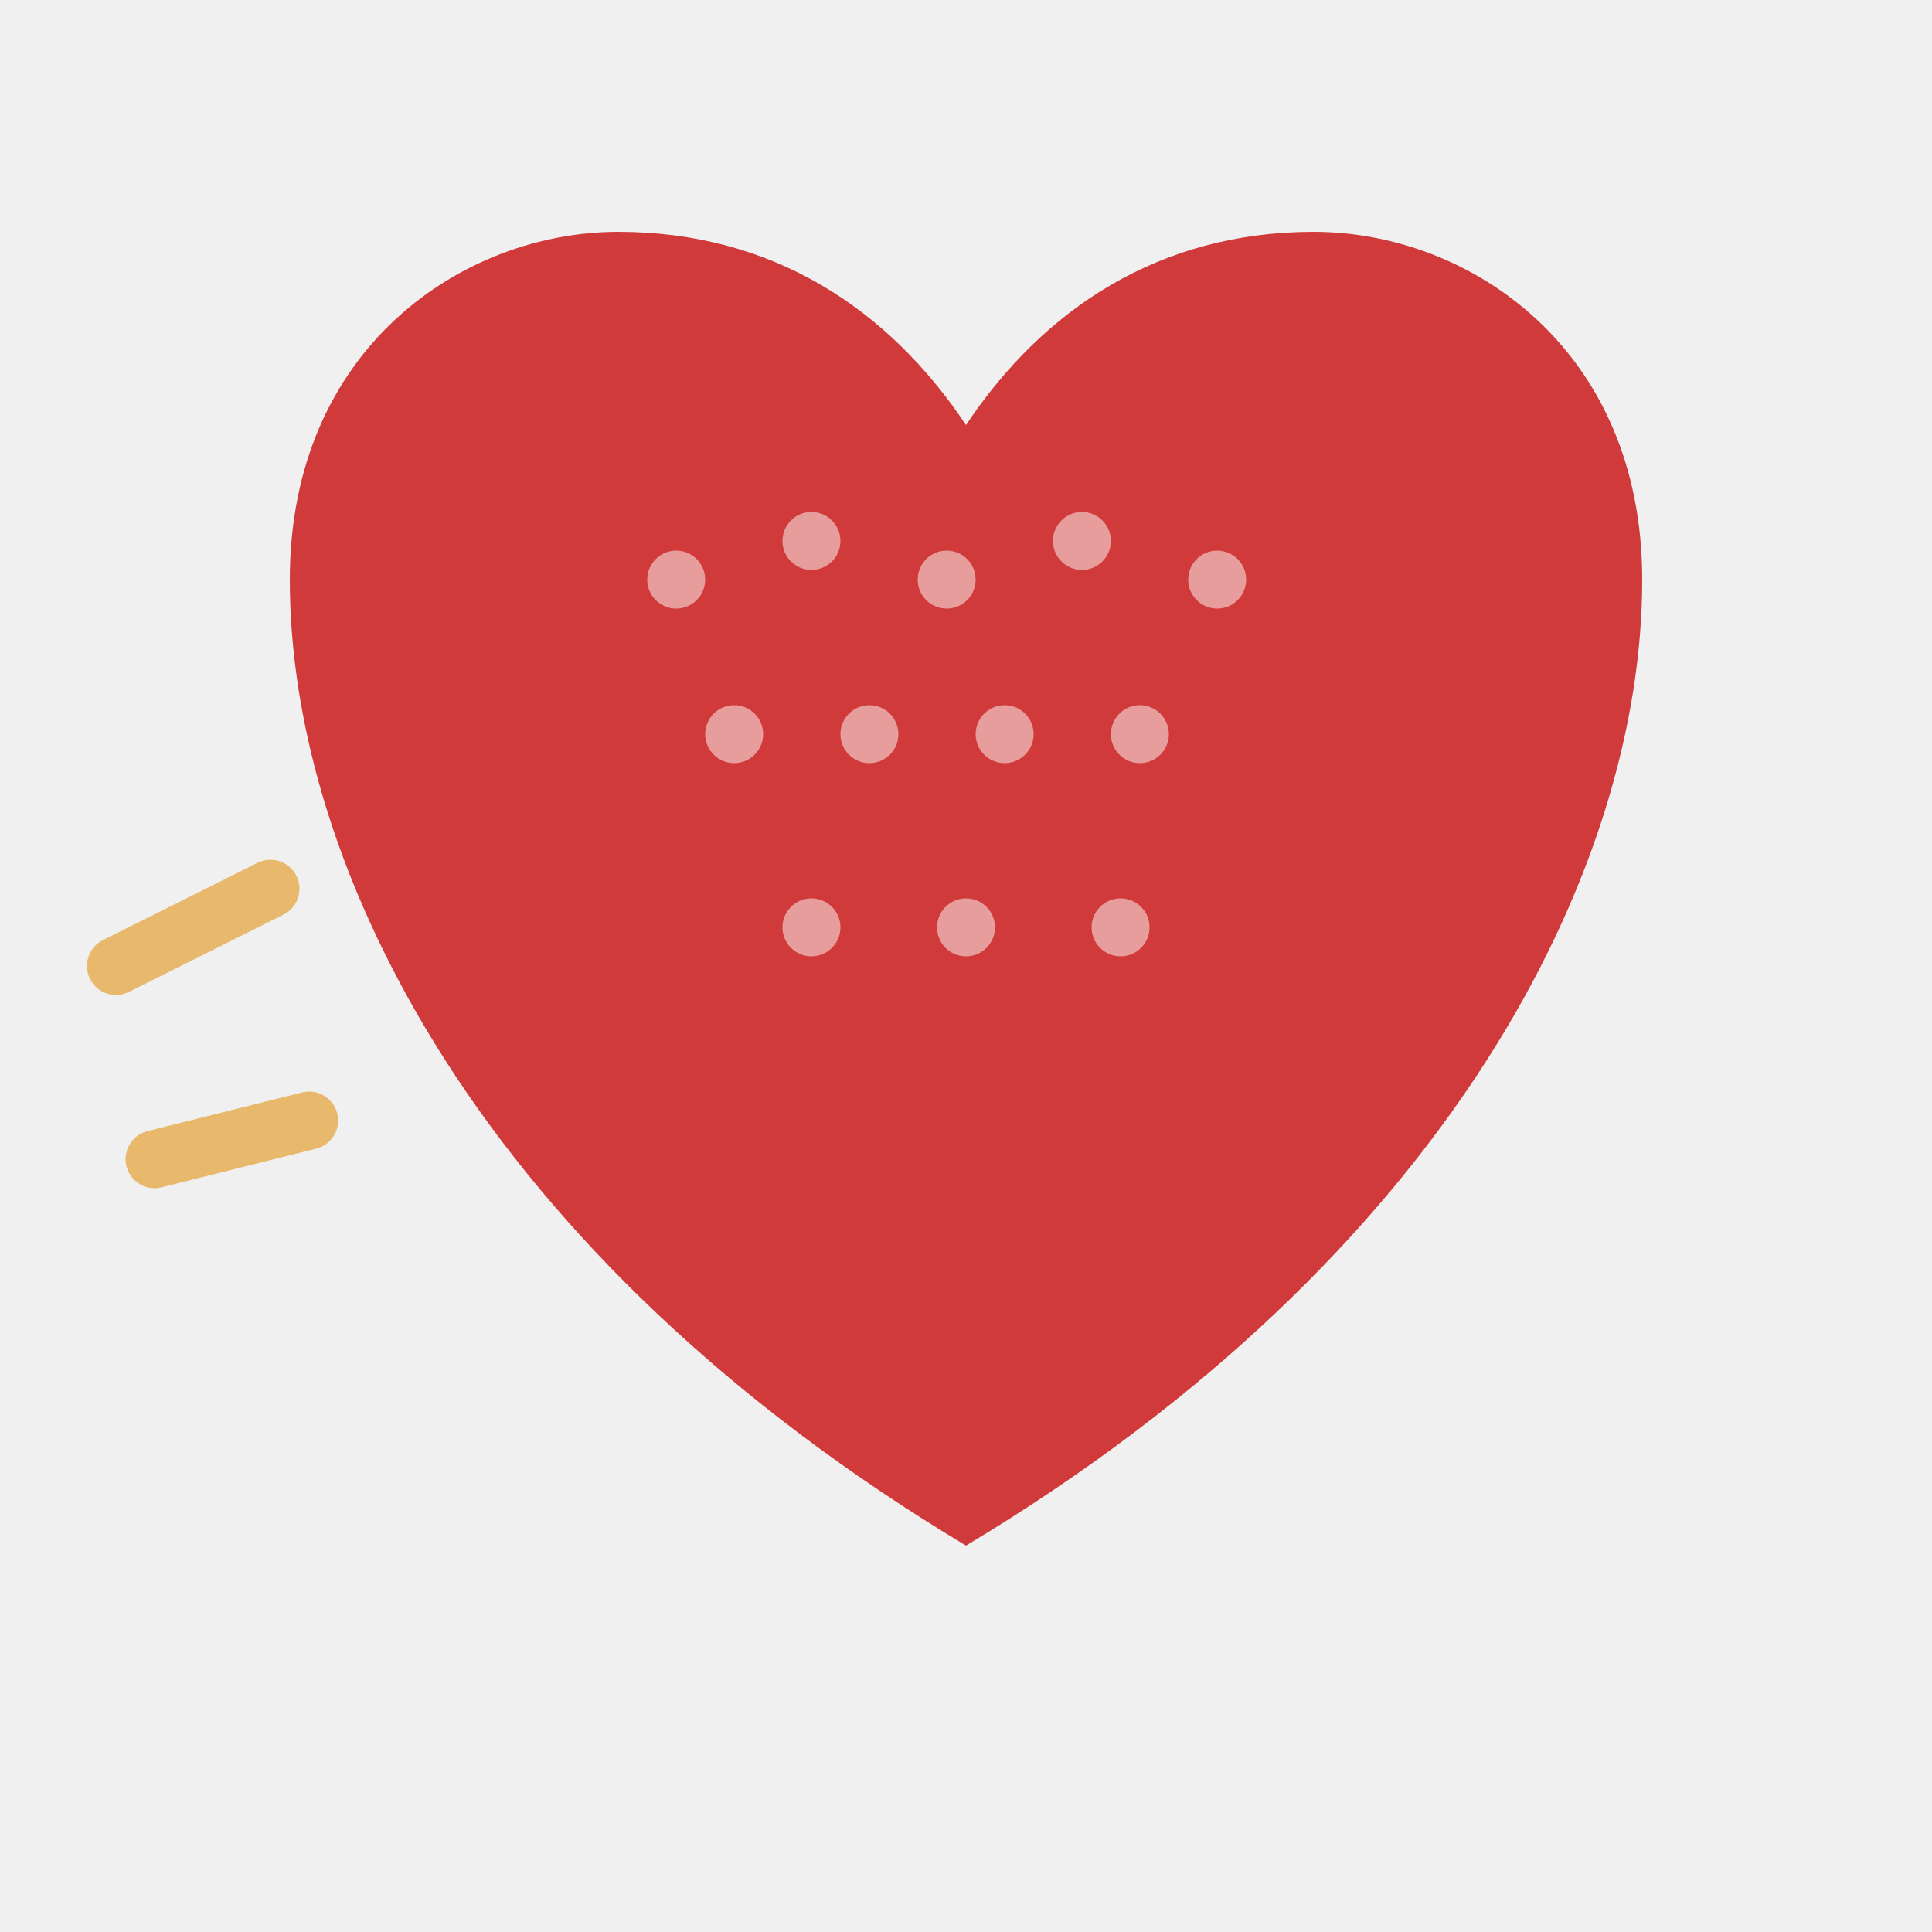
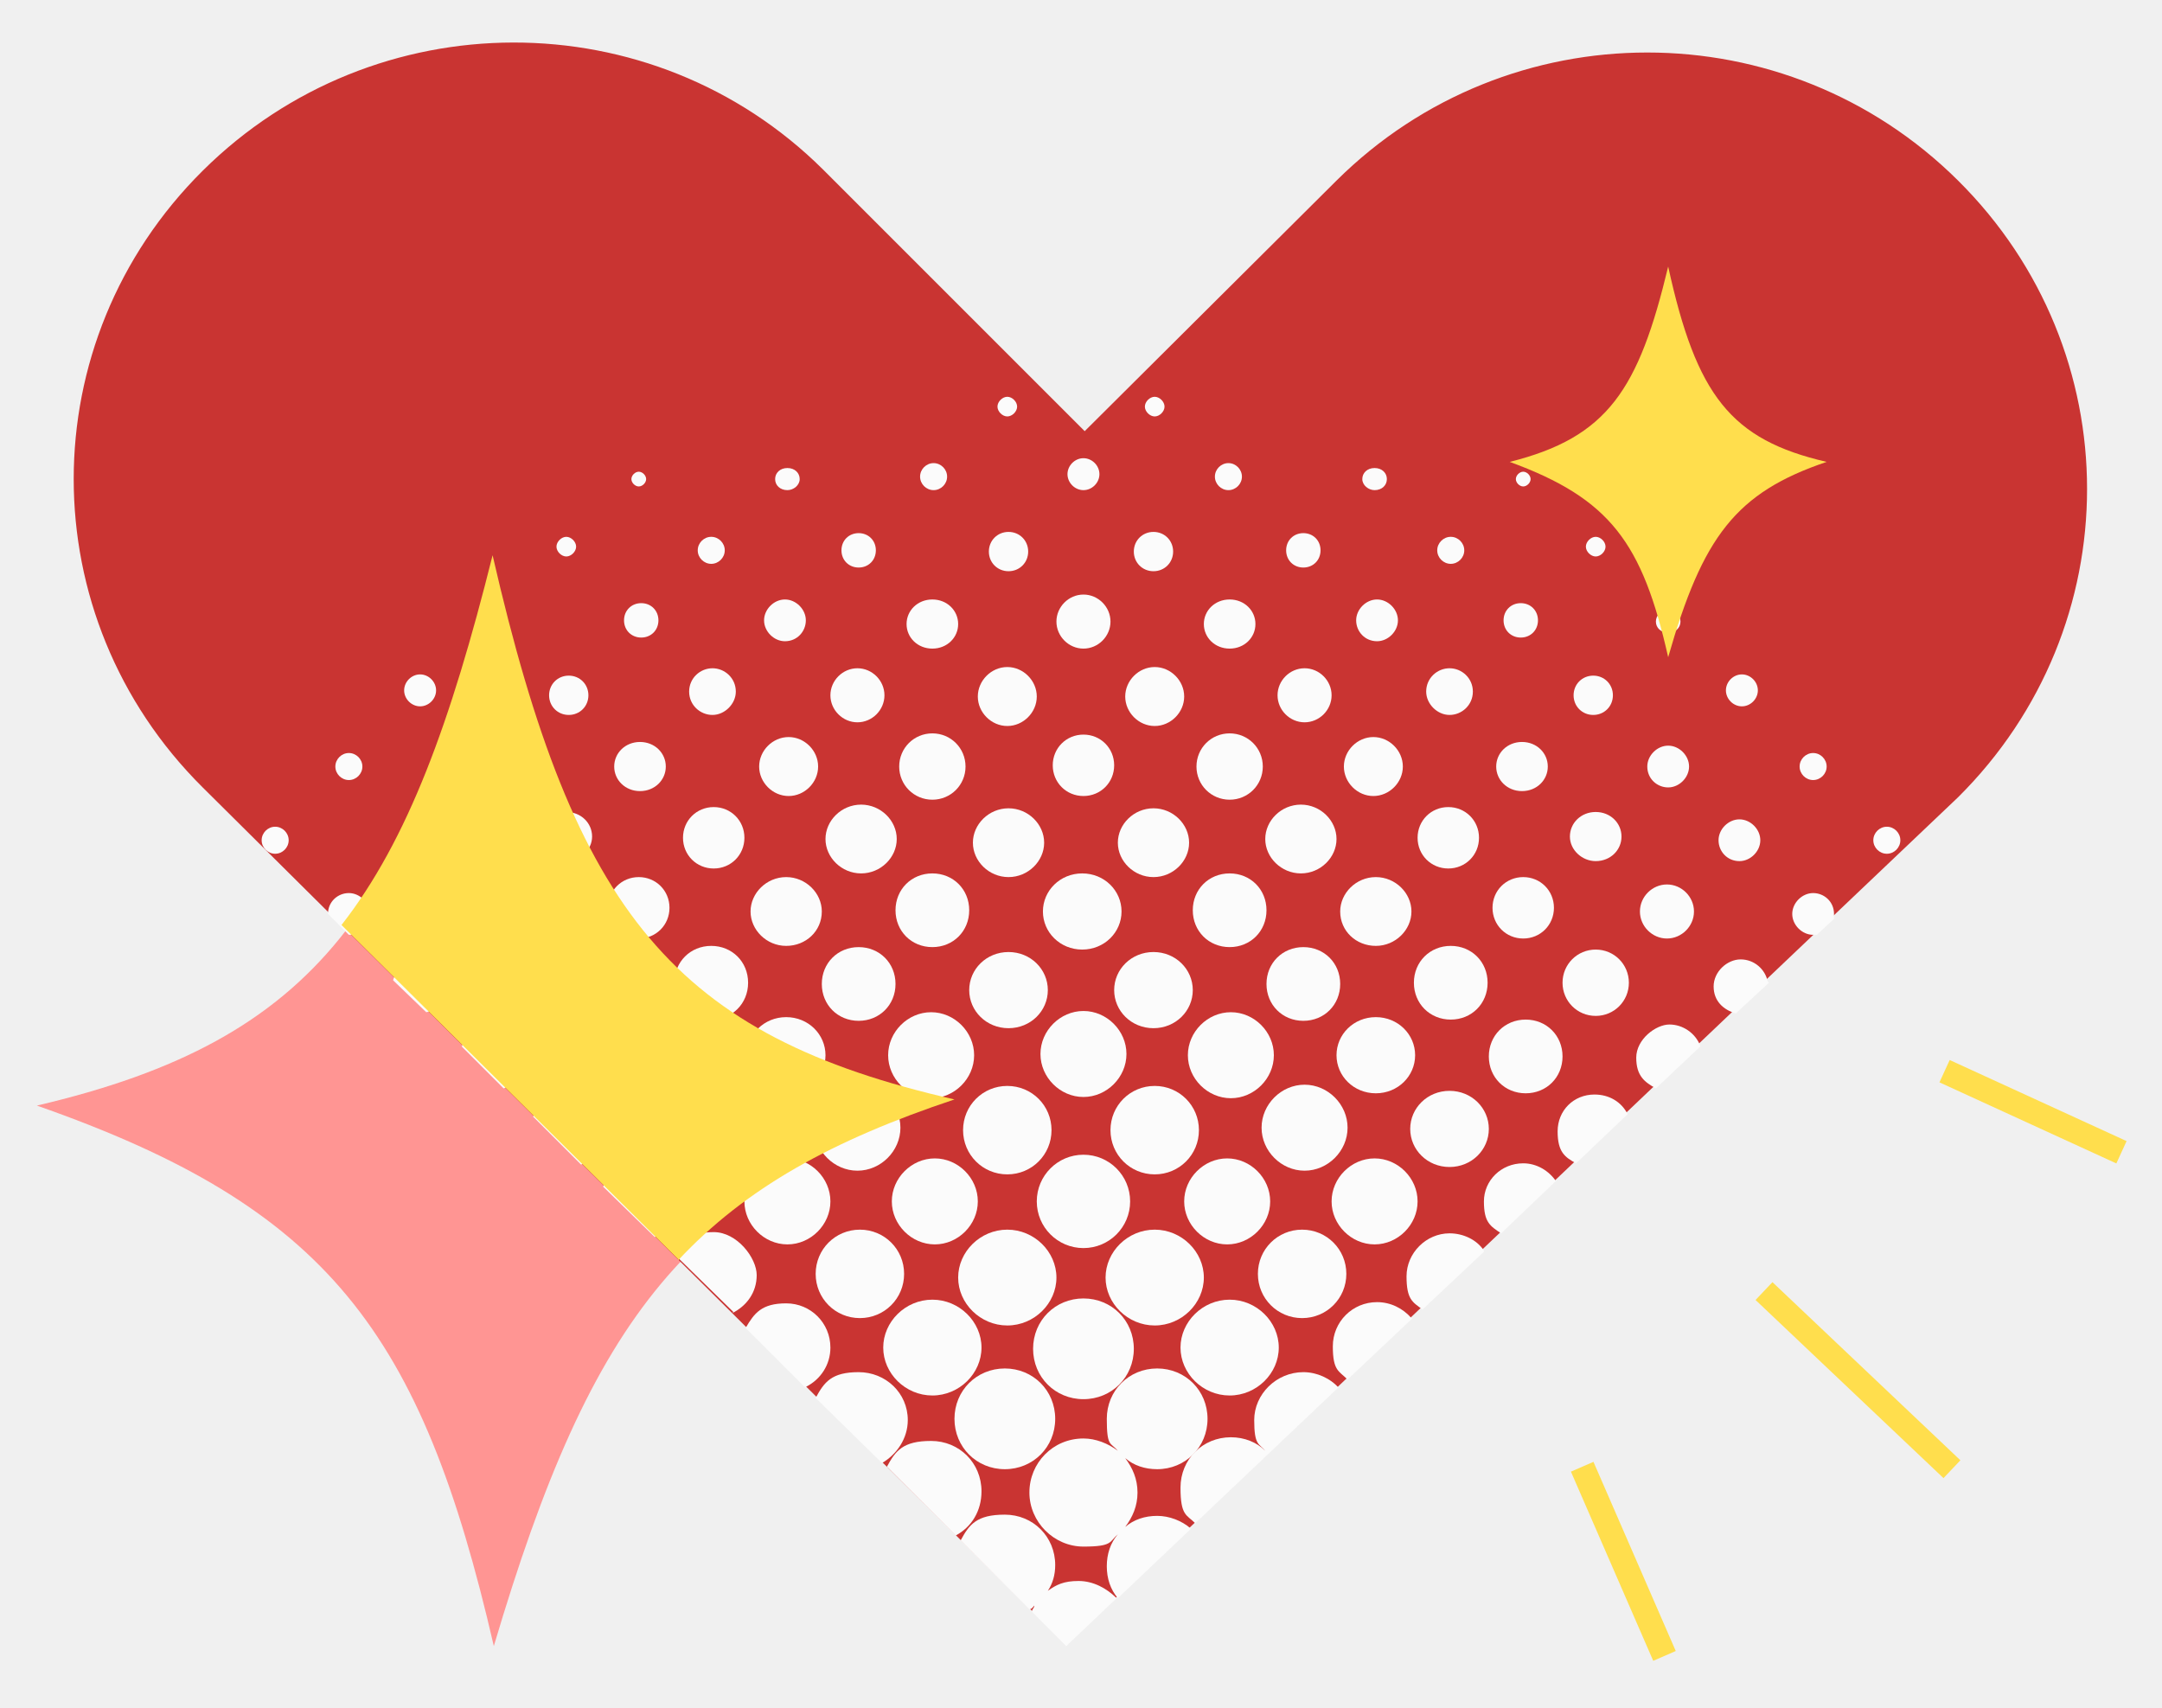
- <svg xmlns="http://www.w3.org/2000/svg" viewBox="0 0 100 100">
-   <path d="M50 80 C 25 65 15 45 15 30 C 15 18 24 12 32 12 C 40 12 46 16 50 22 C 54 16 60 12 68 12 C 76 12 85 18 85 30 C 85 45 75 65 50 80 Z" fill="#D03A3A" />
-   <g fill="white" opacity="0.5">
-     <circle cx="35" cy="30" r="1.5" />
-     <circle cx="42" cy="28" r="1.5" />
-     <circle cx="49" cy="30" r="1.5" />
-     <circle cx="56" cy="28" r="1.5" />
-     <circle cx="63" cy="30" r="1.5" />
-     <circle cx="38" cy="38" r="1.5" />
-     <circle cx="45" cy="38" r="1.5" />
-     <circle cx="52" cy="38" r="1.5" />
-     <circle cx="59" cy="38" r="1.5" />
-     <circle cx="42" cy="48" r="1.5" />
-     <circle cx="50" cy="48" r="1.5" />
-     <circle cx="58" cy="48" r="1.5" />
-   </g>
-   <g stroke="#E8B86D" stroke-width="3" stroke-linecap="round" fill="none">
-     <line x1="6" y1="50" x2="14" y2="46" />
-     <line x1="8" y1="60" x2="16" y2="58" />
-   </g>
+ <svg xmlns="http://www.w3.org/2000/svg" id="Layer_1" version="1.1" viewBox="0 0 176 139">
+   <defs>
+     <style>
+       .st0 {
+         fill: none;
+         stroke: #ffde4d;
+         stroke-width: 2px;
+       }
+ 
+       .st1, .st2 {
+         fill: #ffde4d;
+       }
+ 
+       .st3 {
+         fill: #ff9593;
+       }
+ 
+       .st2 {
+         fill-rule: evenodd;
+       }
+ 
+       .st4 {
+         fill: #c93432;
+       }
+ 
+       .st5 {
+         fill: #fbfbfb;
+       }
+     </style>
+   </defs>
+   <path class="st3" d="M40.2,46c6.7,29,14.7,38.8,37.2,44-21.3,7-29.2,17-37.2,44-5.9-25.6-13.5-35.7-37.2-44,23.1-5.4,30.3-16.3,37.2-44Z" />
+   <path class="st4" d="M16.5,13.9c-14,13.9-14,36.3,0,50.2l70.3,69.8,72.6-69c14-13.9,14-36.3,0-50.2-14-13.9-36.6-13.9-50.6,0l-20.5,20.4-21.3-21.3C53.1,0,30.5,0,16.5,13.9Z" />
+   <path class="st5" d="M149.3,74.8c0-.1,0-.2,0-.4,0-1-.8-1.7-1.7-1.7s-1.7.8-1.7,1.7.8,1.7,1.7,1.7.2,0,.3,0l1.4-1.3Z" />
+   <path class="st5" d="M143.9,79.9c-.2-1-1.1-1.8-2.2-1.8s-2.2,1-2.2,2.2.8,1.9,1.8,2.2l2.7-2.5Z" />
+   <path class="st5" d="M138.4,85.1c-.4-1-1.4-1.7-2.5-1.7s-2.7,1.2-2.7,2.7.7,2,1.6,2.5l3.6-3.4Z" />
+   <path class="st5" d="M132.5,90.7c-.5-1-1.5-1.6-2.7-1.6-1.7,0-3,1.3-3,3s.6,2.1,1.5,2.6l4.2-4Z" />
+   <path class="st5" d="M126.7,96.2c-.6-.9-1.6-1.5-2.7-1.5-1.8,0-3.2,1.4-3.2,3.1s.5,2,1.4,2.6l4.5-4.3Z" />
+   <path class="st5" d="M120.8,101.8c-.6-.9-1.7-1.4-2.8-1.4-1.9,0-3.5,1.6-3.5,3.5s.5,2.1,1.3,2.7l5-4.7Z" />
+   <path class="st5" d="M114.9,107.3c-.7-.8-1.7-1.3-2.8-1.3-2,0-3.6,1.6-3.6,3.6s.5,2,1.2,2.7l5.3-5Z" />
+   <path class="st5" d="M109,113c-.7-.8-1.8-1.3-2.9-1.3-2.2,0-4,1.8-4,3.9s.4,1.9.9,2.5c-.7-.7-1.7-1.1-2.8-1.1-2.3,0-4.1,1.8-4.1,4.1s.5,2.2,1.2,2.9l11.7-11.1Z" />
+   <path class="st5" d="M96.9,124.4c-.7-.6-1.7-1-2.7-1s-1.9.3-2.6.9c.6-.8,1-1.7,1-2.8s-.4-2-1-2.8c.7.6,1.6.9,2.6.9,2.3,0,4.1-1.8,4.1-4.1s-1.8-4.1-4.1-4.1-4.1,1.8-4.1,4.1.3,1.9.9,2.6c-.8-.6-1.8-1-2.8-1-2.5,0-4.4,2-4.4,4.4s2,4.4,4.4,4.4,2.1-.4,2.8-1c-.6.7-.9,1.6-.9,2.6s.3,1.9.9,2.6l5.9-5.6Z" />
+   <path class="st5" d="M90.9,130.1c-.8-.8-1.9-1.4-3.1-1.4s-1.8.3-2.5.8c.4-.6.6-1.3.6-2.1,0-2.3-1.8-4.1-4.1-4.1s-2.9.8-3.6,2.1l5.6,5.6c.2,0,.3-.2.4-.3,0,.2-.2.3-.2.5l2.8,2.8,4.1-3.9Z" />
+   <path class="st5" d="M77.8,125c1.3-.7,2.1-2,2.1-3.6,0-2.3-1.8-4.1-4.1-4.1s-2.9.8-3.6,2.1l5.6,5.6Z" />
+   <path class="st5" d="M71.8,119.1c1.2-.7,2.1-2,2.1-3.5,0-2.2-1.8-3.9-4-3.9s-2.8.8-3.5,2.1l5.4,5.3Z" />
+   <path class="st5" d="M65.6,112.9c1.2-.6,2-1.8,2-3.2,0-2-1.6-3.6-3.6-3.6s-2.6.8-3.3,2l4.9,4.9Z" />
+   <path class="st5" d="M59.6,106.9c1.2-.6,2-1.7,2-3.1s-1.6-3.5-3.5-3.5-2.6.8-3.1,1.9l4.7,4.6Z" />
+   <path class="st5" d="M53.3,100.7c1.1-.5,1.9-1.6,1.9-2.9s-1.4-3.1-3.2-3.1-2.4.8-2.9,1.9l4.2,4.1Z" />
+   <path class="st5" d="M47.3,94.8c1.1-.4,1.9-1.5,1.9-2.8s-1.3-3-3-3-2.3.8-2.8,1.9l3.9,3.9Z" />
+   <path class="st5" d="M41,88.6c1-.4,1.8-1.4,1.8-2.5s-1.2-2.7-2.7-2.7-2.2.7-2.5,1.8l3.4,3.4Z" />
+   <path class="st5" d="M34.7,82.4c1-.2,1.7-1.1,1.7-2.1s-1-2.2-2.2-2.2-1.9.7-2.2,1.7l2.7,2.6Z" />
+   <path class="st5" d="M28.4,76.1c.9,0,1.7-.8,1.7-1.7s-.8-1.7-1.7-1.7-1.7.7-1.7,1.7l1.8,1.8Z" />
+   <path class="st5" d="M82,33.9c-.4,0-.8-.4-.8-.8s.4-.8.8-.8.8.4.8.8-.4.8-.8.8Z" />
+   <path class="st5" d="M88.2,39.9c.7,0,1.3-.6,1.3-1.3s-.6-1.3-1.3-1.3-1.3.6-1.3,1.3.6,1.3,1.3,1.3Z" />
+   <path class="st5" d="M90.4,50.6c0,1.2-1,2.2-2.2,2.2s-2.2-1-2.2-2.2,1-2.2,2.2-2.2,2.2,1,2.2,2.2Z" />
+   <path class="st5" d="M88.2,64.8c1.4,0,2.5-1.1,2.5-2.5s-1.1-2.5-2.5-2.5-2.5,1.1-2.5,2.5,1.1,2.5,2.5,2.5Z" />
+   <path class="st5" d="M91.3,74.2c0,1.7-1.4,3.1-3.2,3.1s-3.2-1.4-3.2-3.1,1.4-3.1,3.2-3.1,3.2,1.4,3.2,3.1Z" />
+   <path class="st5" d="M88.2,89.3c1.9,0,3.5-1.6,3.5-3.5s-1.6-3.5-3.5-3.5-3.5,1.6-3.5,3.5,1.6,3.5,3.5,3.5Z" />
+   <path class="st5" d="M92,97.8c0,2.1-1.7,3.8-3.8,3.8s-3.8-1.7-3.8-3.8,1.7-3.8,3.8-3.8,3.8,1.7,3.8,3.8Z" />
+   <path class="st5" d="M88.2,113.9c2.3,0,4.1-1.8,4.1-4.1s-1.8-4.1-4.1-4.1-4.1,1.8-4.1,4.1,1.8,4.1,4.1,4.1Z" />
+   <path class="st5" d="M79.6,97.8c0,1.9-1.6,3.5-3.5,3.5s-3.5-1.6-3.5-3.5,1.6-3.5,3.5-3.5,3.5,1.6,3.5,3.5Z" />
+   <path class="st5" d="M82,107.9c2.2,0,4-1.8,4-3.9s-1.8-3.9-4-3.9-4,1.8-4,3.9,1.8,3.9,4,3.9Z" />
+   <path class="st5" d="M82.1,83.7c-1.8,0-3.2-1.4-3.2-3.1s1.4-3.1,3.2-3.1,3.2,1.4,3.2,3.1-1.4,3.1-3.2,3.1Z" />
+   <path class="st5" d="M75.9,77.1c1.7,0,3-1.3,3-3s-1.3-3-3-3-3,1.3-3,3,1.3,3,3,3Z" />
+   <path class="st5" d="M82.1,71.4c-1.6,0-2.9-1.3-2.9-2.8s1.3-2.8,2.9-2.8,2.9,1.3,2.9,2.8-1.3,2.8-2.9,2.8Z" />
+   <path class="st5" d="M82,59.1c1.3,0,2.4-1.1,2.4-2.4s-1.1-2.4-2.4-2.4-2.4,1.1-2.4,2.4,1.1,2.4,2.4,2.4Z" />
+   <path class="st5" d="M78.6,62.4c0,1.5-1.2,2.7-2.7,2.7s-2.7-1.2-2.7-2.7,1.2-2.7,2.7-2.7,2.7,1.2,2.7,2.7Z" />
+   <path class="st5" d="M70.1,71.1c1.6,0,2.9-1.3,2.9-2.8s-1.3-2.8-2.9-2.8-2.9,1.3-2.9,2.8,1.3,2.8,2.9,2.8Z" />
+   <path class="st5" d="M66.6,62.4c0,1.3-1.1,2.4-2.4,2.4s-2.4-1.1-2.4-2.4,1.1-2.4,2.4-2.4,2.4,1.1,2.4,2.4Z" />
+   <path class="st5" d="M69.8,58.8c1.2,0,2.2-1,2.2-2.2s-1-2.2-2.2-2.2-2.2,1-2.2,2.2,1,2.2,2.2,2.2Z" />
+   <path class="st5" d="M78,50.8c0,1.1-.9,2-2.1,2s-2.1-.9-2.1-2,.9-2,2.1-2,2.1.9,2.1,2Z" />
+   <path class="st5" d="M80.5,44.9c0,.9.7,1.6,1.6,1.6s1.6-.7,1.6-1.6-.7-1.6-1.6-1.6-1.6.7-1.6,1.6Z" />
+   <path class="st5" d="M69.9,46.2c.8,0,1.4-.6,1.4-1.4s-.6-1.4-1.4-1.4-1.4.6-1.4,1.4.6,1.4,1.4,1.4Z" />
+   <path class="st5" d="M77.1,38.8c0,.6-.5,1.1-1.1,1.1s-1.1-.5-1.1-1.1.5-1.1,1.1-1.1,1.1.5,1.1,1.1Z" />
+   <path class="st5" d="M63.9,52.2c1,0,1.7-.8,1.7-1.7s-.8-1.7-1.7-1.7-1.7.8-1.7,1.7.8,1.7,1.7,1.7Z" />
+   <path class="st5" d="M59.9,56.3c0,1-.9,1.9-1.9,1.9s-1.9-.8-1.9-1.9.9-1.9,1.9-1.9,1.9.8,1.9,1.9Z" />
+   <path class="st5" d="M52.2,51.9c.8,0,1.4-.6,1.4-1.4s-.6-1.4-1.4-1.4-1.4.6-1.4,1.4.6,1.4,1.4,1.4Z" />
+   <path class="st5" d="M59,44.8c0,.6-.5,1.1-1.1,1.1s-1.1-.5-1.1-1.1.5-1.1,1.1-1.1,1.1.5,1.1,1.1Z" />
+   <path class="st5" d="M64.1,39.9c.5,0,1-.4,1-.9s-.4-.9-1-.9-1,.4-1,.9.4.9,1,.9Z" />
+   <path class="st5" d="M52.6,39c0,.3-.3.6-.6.6s-.6-.3-.6-.6.3-.6.6-.6.6.3.6.6Z" />
+   <path class="st5" d="M46.1,45.3c.4,0,.8-.4.8-.8s-.4-.8-.8-.8-.8.4-.8.8.4.8.8.8Z" />
+   <path class="st5" d="M82,95.6c-2,0-3.6-1.6-3.6-3.6s1.6-3.6,3.6-3.6,3.6,1.6,3.6,3.6-1.6,3.6-3.6,3.6Z" />
+   <path class="st5" d="M22.4,69.5c.6,0,1.1-.5,1.1-1.1s-.5-1.1-1.1-1.1-1.1.5-1.1,1.1.5,1.1,1.1,1.1Z" />
+   <path class="st5" d="M85.9,115.5c0,2.3-1.8,4.1-4.1,4.1s-4.1-1.8-4.1-4.1,1.8-4.1,4.1-4.1,4.1,1.8,4.1,4.1Z" />
+   <path class="st5" d="M75.9,113.6c2.2,0,4-1.8,4-3.9s-1.8-3.9-4-3.9-4,1.8-4,3.9,1.8,3.9,4,3.9Z" />
+   <path class="st5" d="M73.6,103.7c0,2-1.6,3.6-3.6,3.6s-3.6-1.6-3.6-3.6,1.6-3.6,3.6-3.6,3.6,1.6,3.6,3.6Z" />
+   <path class="st5" d="M64.1,101.3c1.9,0,3.5-1.6,3.5-3.5s-1.6-3.5-3.5-3.5-3.5,1.6-3.5,3.5,1.6,3.5,3.5,3.5Z" />
+   <path class="st5" d="M79.3,85.9c0,1.9-1.6,3.5-3.5,3.5s-3.5-1.6-3.5-3.5,1.6-3.5,3.5-3.5,3.5,1.6,3.5,3.5Z" />
+   <path class="st5" d="M58,95c1.8,0,3.2-1.4,3.2-3.1s-1.4-3.1-3.2-3.1-3.2,1.4-3.2,3.1,1.4,3.1,3.2,3.1Z" />
+   <path class="st5" d="M72.9,80.1c0,1.7-1.3,3-3,3s-3-1.3-3-3,1.3-3,3-3,3,1.3,3,3Z" />
+   <path class="st5" d="M51.8,89c1.7,0,3-1.3,3-3s-1.3-3-3-3-3,1.3-3,3,1.3,3,3,3Z" />
+   <path class="st5" d="M66.9,74.2c0,1.6-1.3,2.8-2.9,2.8s-2.9-1.3-2.9-2.8,1.3-2.8,2.9-2.8,2.9,1.3,2.9,2.8Z" />
+   <path class="st5" d="M46.1,82.7c1.5,0,2.7-1.2,2.7-2.7s-1.2-2.7-2.7-2.7-2.7,1.2-2.7,2.7,1.2,2.7,2.7,2.7Z" />
+   <path class="st5" d="M60.6,68.2c0,1.4-1.1,2.5-2.5,2.5s-2.5-1.1-2.5-2.5,1.1-2.5,2.5-2.5,2.5,1.1,2.5,2.5Z" />
+   <path class="st5" d="M40.3,76.4c1.2,0,2.2-1,2.2-2.2s-1-2.2-2.2-2.2-2.2,1-2.2,2.2,1,2.2,2.2,2.2Z" />
+   <path class="st5" d="M54.2,62.4c0,1.1-.9,2-2.1,2s-2.1-.9-2.1-2,.9-2,2.1-2,2.1.9,2.1,2Z" />
+   <path class="st5" d="M34.4,70.1c1,0,1.7-.8,1.7-1.7s-.8-1.7-1.7-1.7-1.7.8-1.7,1.7.8,1.7,1.7,1.7Z" />
+   <path class="st5" d="M47.9,56.6c0,.9-.7,1.6-1.6,1.6s-1.6-.7-1.6-1.6.7-1.6,1.6-1.6,1.6.7,1.6,1.6Z" />
+   <path class="st5" d="M28.4,63.5c.6,0,1.1-.5,1.1-1.1s-.5-1.1-1.1-1.1-1.1.5-1.1,1.1.5,1.1,1.1,1.1Z" />
+   <path class="st5" d="M41.2,50.6c0,.5-.4.9-1,.9s-1-.4-1-.9.4-.9,1-.9,1,.4,1,.9Z" />
+   <path class="st5" d="M69.8,95.3c1.9,0,3.5-1.6,3.5-3.5s-1.6-3.5-3.5-3.5-3.5,1.6-3.5,3.5,1.6,3.5,3.5,3.5Z" />
+   <path class="st5" d="M67.2,85.9c0,1.7-1.4,3.1-3.2,3.1s-3.2-1.4-3.2-3.1,1.4-3.1,3.2-3.1,3.2,1.4,3.2,3.1Z" />
+   <path class="st5" d="M57.9,83c1.7,0,3-1.3,3-3s-1.3-3-3-3-3,1.3-3,3,1.3,3,3,3Z" />
+   <path class="st5" d="M54.5,73.9c0,1.4-1.1,2.5-2.5,2.5s-2.5-1.1-2.5-2.5,1.1-2.5,2.5-2.5,2.5,1.1,2.5,2.5Z" />
+   <path class="st5" d="M46.1,70.1c1.1,0,2.1-.9,2.1-2s-.9-2-2.1-2-2.1.9-2.1,2,.9,2,2.1,2Z" />
+   <path class="st5" d="M41.9,62.4c0,1-.8,1.7-1.7,1.7s-1.7-.8-1.7-1.7.8-1.7,1.7-1.7,1.7.8,1.7,1.7Z" />
+   <path class="st5" d="M34.2,57.5c.7,0,1.3-.6,1.3-1.3s-.6-1.3-1.3-1.3-1.3.6-1.3,1.3.6,1.3,1.3,1.3Z" />
+   <path class="st5" d="M96.4,97.8c0,1.9,1.6,3.5,3.5,3.5s3.5-1.6,3.5-3.5-1.6-3.5-3.5-3.5-3.5,1.6-3.5,3.5Z" />
+   <path class="st5" d="M94,107.9c-2.2,0-4-1.8-4-3.9s1.8-3.9,4-3.9,4,1.8,4,3.9-1.8,3.9-4,3.9Z" />
+   <path class="st5" d="M93.9,83.7c1.8,0,3.2-1.4,3.2-3.1s-1.4-3.1-3.2-3.1-3.2,1.4-3.2,3.1,1.4,3.1,3.2,3.1Z" />
+   <path class="st5" d="M100.1,77.1c-1.7,0-3-1.3-3-3s1.3-3,3-3,3,1.3,3,3-1.3,3-3,3Z" />
+   <path class="st5" d="M93.9,71.4c1.6,0,2.9-1.3,2.9-2.8s-1.3-2.8-2.9-2.8-2.9,1.3-2.9,2.8,1.3,2.8,2.9,2.8Z" />
+   <path class="st5" d="M94,59.1c-1.3,0-2.4-1.1-2.4-2.4s1.1-2.4,2.4-2.4,2.4,1.1,2.4,2.4-1.1,2.4-2.4,2.4Z" />
+   <path class="st5" d="M97.4,62.4c0,1.5,1.2,2.7,2.7,2.7s2.7-1.2,2.7-2.7-1.2-2.7-2.7-2.7-2.7,1.2-2.7,2.7Z" />
+   <path class="st5" d="M105.9,71.1c-1.6,0-2.9-1.3-2.9-2.8s1.3-2.8,2.9-2.8,2.9,1.3,2.9,2.8-1.3,2.8-2.9,2.8Z" />
+   <path class="st5" d="M109.4,62.4c0,1.3,1.1,2.4,2.4,2.4s2.4-1.1,2.4-2.4-1.1-2.4-2.4-2.4-2.4,1.1-2.4,2.4Z" />
+   <path class="st5" d="M106.2,58.8c-1.2,0-2.2-1-2.2-2.2s1-2.2,2.2-2.2,2.2,1,2.2,2.2-1,2.2-2.2,2.2Z" />
+   <path class="st5" d="M98,50.8c0,1.1.9,2,2.1,2s2.1-.9,2.1-2-.9-2-2.1-2-2.1.9-2.1,2Z" />
+   <path class="st5" d="M95.5,44.9c0,.9-.7,1.6-1.6,1.6s-1.6-.7-1.6-1.6.7-1.6,1.6-1.6,1.6.7,1.6,1.6Z" />
+   <path class="st5" d="M94,33.9c.4,0,.8-.4.8-.8s-.4-.8-.8-.8-.8.4-.8.8.4.8.8.8Z" />
+   <path class="st5" d="M106.1,46.2c-.8,0-1.4-.6-1.4-1.4s.6-1.4,1.4-1.4,1.4.6,1.4,1.4-.6,1.4-1.4,1.4Z" />
+   <path class="st5" d="M98.9,38.8c0,.6.5,1.1,1.1,1.1s1.1-.5,1.1-1.1-.5-1.1-1.1-1.1-1.1.5-1.1,1.1Z" />
+   <path class="st5" d="M112.1,52.2c-1,0-1.7-.8-1.7-1.7s.8-1.7,1.7-1.7,1.7.8,1.7,1.7-.8,1.7-1.7,1.7Z" />
+   <path class="st5" d="M116.1,56.3c0,1,.9,1.9,1.9,1.9s1.9-.8,1.9-1.9-.9-1.9-1.9-1.9-1.9.8-1.9,1.9Z" />
+   <path class="st5" d="M123.8,51.9c-.8,0-1.4-.6-1.4-1.4s.6-1.4,1.4-1.4,1.4.6,1.4,1.4-.6,1.4-1.4,1.4Z" />
+   <path class="st5" d="M117,44.8c0,.6.5,1.1,1.1,1.1s1.1-.5,1.1-1.1-.5-1.1-1.1-1.1-1.1.5-1.1,1.1Z" />
+   <path class="st5" d="M111.9,39.9c-.5,0-1-.4-1-.9s.4-.9,1-.9,1,.4,1,.9-.4.9-1,.9Z" />
+   <path class="st5" d="M123.4,39c0,.3.3.6.6.6s.6-.3.6-.6-.3-.6-.6-.6-.6.3-.6.6Z" />
+   <path class="st5" d="M129.9,45.3c-.4,0-.8-.4-.8-.8s.4-.8.8-.8.8.4.8.8-.4.8-.8.8Z" />
+   <path class="st5" d="M94,95.6c2,0,3.6-1.6,3.6-3.6s-1.6-3.6-3.6-3.6-3.6,1.6-3.6,3.6,1.6,3.6,3.6,3.6Z" />
+   <path class="st5" d="M153.6,69.5c-.6,0-1.1-.5-1.1-1.1s.5-1.1,1.1-1.1,1.1.5,1.1,1.1-.5,1.1-1.1,1.1Z" />
+   <path class="st5" d="M100.1,113.6c-2.2,0-4-1.8-4-3.9s1.8-3.9,4-3.9,4,1.8,4,3.9-1.8,3.9-4,3.9Z" />
+   <path class="st5" d="M102.4,103.7c0,2,1.6,3.6,3.6,3.6s3.6-1.6,3.6-3.6-1.6-3.6-3.6-3.6-3.6,1.6-3.6,3.6Z" />
+   <path class="st5" d="M111.9,101.3c-1.9,0-3.5-1.6-3.5-3.5s1.6-3.5,3.5-3.5,3.5,1.6,3.5,3.5-1.6,3.5-3.5,3.5Z" />
+   <path class="st5" d="M96.7,85.9c0,1.9,1.6,3.5,3.5,3.5s3.5-1.6,3.5-3.5-1.6-3.5-3.5-3.5-3.5,1.6-3.5,3.5Z" />
+   <path class="st5" d="M118,95c-1.8,0-3.2-1.4-3.2-3.1s1.4-3.1,3.2-3.1,3.2,1.4,3.2,3.1-1.4,3.1-3.2,3.1Z" />
+   <path class="st5" d="M103.1,80.1c0,1.7,1.3,3,3,3s3-1.3,3-3-1.3-3-3-3-3,1.3-3,3Z" />
+   <path class="st5" d="M124.2,89c-1.7,0-3-1.3-3-3s1.3-3,3-3,3,1.3,3,3-1.3,3-3,3Z" />
+   <path class="st5" d="M109.1,74.2c0,1.6,1.3,2.8,2.9,2.8s2.9-1.3,2.9-2.8-1.3-2.8-2.9-2.8-2.9,1.3-2.9,2.8Z" />
+   <path class="st5" d="M129.9,82.7c-1.5,0-2.7-1.2-2.7-2.7s1.2-2.7,2.7-2.7,2.7,1.2,2.7,2.7-1.2,2.7-2.7,2.7Z" />
+   <path class="st5" d="M115.4,68.2c0,1.4,1.1,2.5,2.5,2.5s2.5-1.1,2.5-2.5-1.1-2.5-2.5-2.5-2.5,1.1-2.5,2.5Z" />
+   <path class="st5" d="M135.7,76.4c-1.2,0-2.2-1-2.2-2.2s1-2.2,2.2-2.2,2.2,1,2.2,2.2-1,2.2-2.2,2.2Z" />
+   <path class="st5" d="M121.8,62.4c0,1.1.9,2,2.1,2s2.1-.9,2.1-2-.9-2-2.1-2-2.1.9-2.1,2Z" />
+   <path class="st5" d="M141.6,70.1c-1,0-1.7-.8-1.7-1.7s.8-1.7,1.7-1.7,1.7.8,1.7,1.7-.8,1.7-1.7,1.7Z" />
+   <path class="st5" d="M128.1,56.6c0,.9.7,1.6,1.6,1.6s1.6-.7,1.6-1.6-.7-1.6-1.6-1.6-1.6.7-1.6,1.6Z" />
+   <path class="st5" d="M147.6,63.5c-.6,0-1.1-.5-1.1-1.1s.5-1.1,1.1-1.1,1.1.5,1.1,1.1-.5,1.1-1.1,1.1Z" />
+   <path class="st5" d="M134.8,50.6c0,.5.4.9,1,.9s1-.4,1-.9-.4-.9-1-.9-1,.4-1,.9Z" />
+   <path class="st5" d="M106.2,95.3c-1.9,0-3.5-1.6-3.5-3.5s1.6-3.5,3.5-3.5,3.5,1.6,3.5,3.5-1.6,3.5-3.5,3.5Z" />
+   <path class="st5" d="M108.8,85.9c0,1.7,1.4,3.1,3.2,3.1s3.2-1.4,3.2-3.1-1.4-3.1-3.2-3.1-3.2,1.4-3.2,3.1Z" />
+   <path class="st5" d="M118.1,83c-1.7,0-3-1.3-3-3s1.3-3,3-3,3,1.3,3,3-1.3,3-3,3Z" />
+   <path class="st5" d="M121.5,73.9c0,1.4,1.1,2.5,2.5,2.5s2.5-1.1,2.5-2.5-1.1-2.5-2.5-2.5-2.5,1.1-2.5,2.5Z" />
+   <path class="st5" d="M129.9,70.1c-1.1,0-2.1-.9-2.1-2s.9-2,2.1-2,2.1.9,2.1,2-.9,2-2.1,2Z" />
+   <path class="st5" d="M134.1,62.4c0,1,.8,1.7,1.7,1.7s1.7-.8,1.7-1.7-.8-1.7-1.7-1.7-1.7.8-1.7,1.7Z" />
+   <path class="st5" d="M141.8,57.5c-.7,0-1.3-.6-1.3-1.3s.6-1.3,1.3-1.3,1.3.6,1.3,1.3-.6,1.3-1.3,1.3Z" />
+   <path class="st2" d="M55.2,102.6c5.5-5.9,12.6-9.8,22.5-13.1-22.8-5.2-30.9-15.1-37.6-44.3-3.4,13.6-6.9,23.2-12.3,30.1l27.4,27.2Z" />
+   <path class="st1" d="M135.8,21.7c2.3,10.5,5.1,14.1,12.9,15.9-7.4,2.5-10.1,6.1-12.9,15.9-2.1-9.3-4.7-12.9-12.9-15.9,8-2,10.5-5.9,12.9-15.9Z" />
+   <path class="st0" d="M128.8,119.4l6.7,15.4M143.6,105.1l15.3,14.5M158.3,87.2l14.4,6.6" />
</svg>
